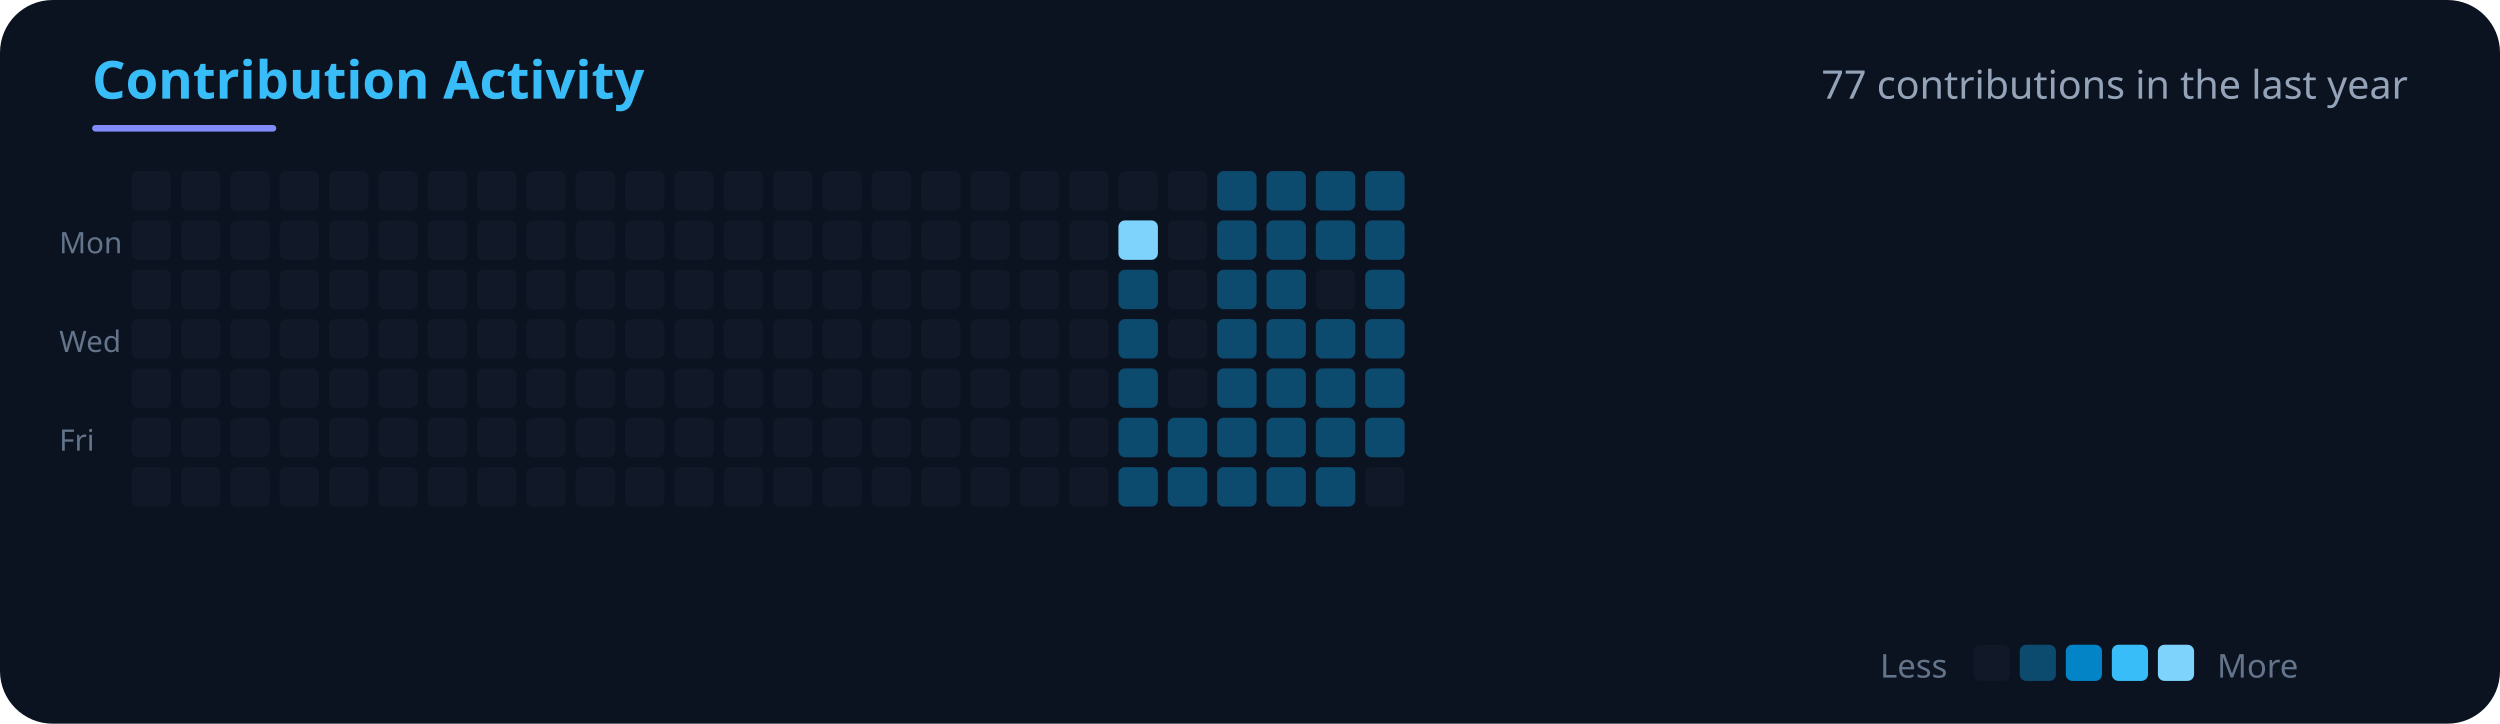
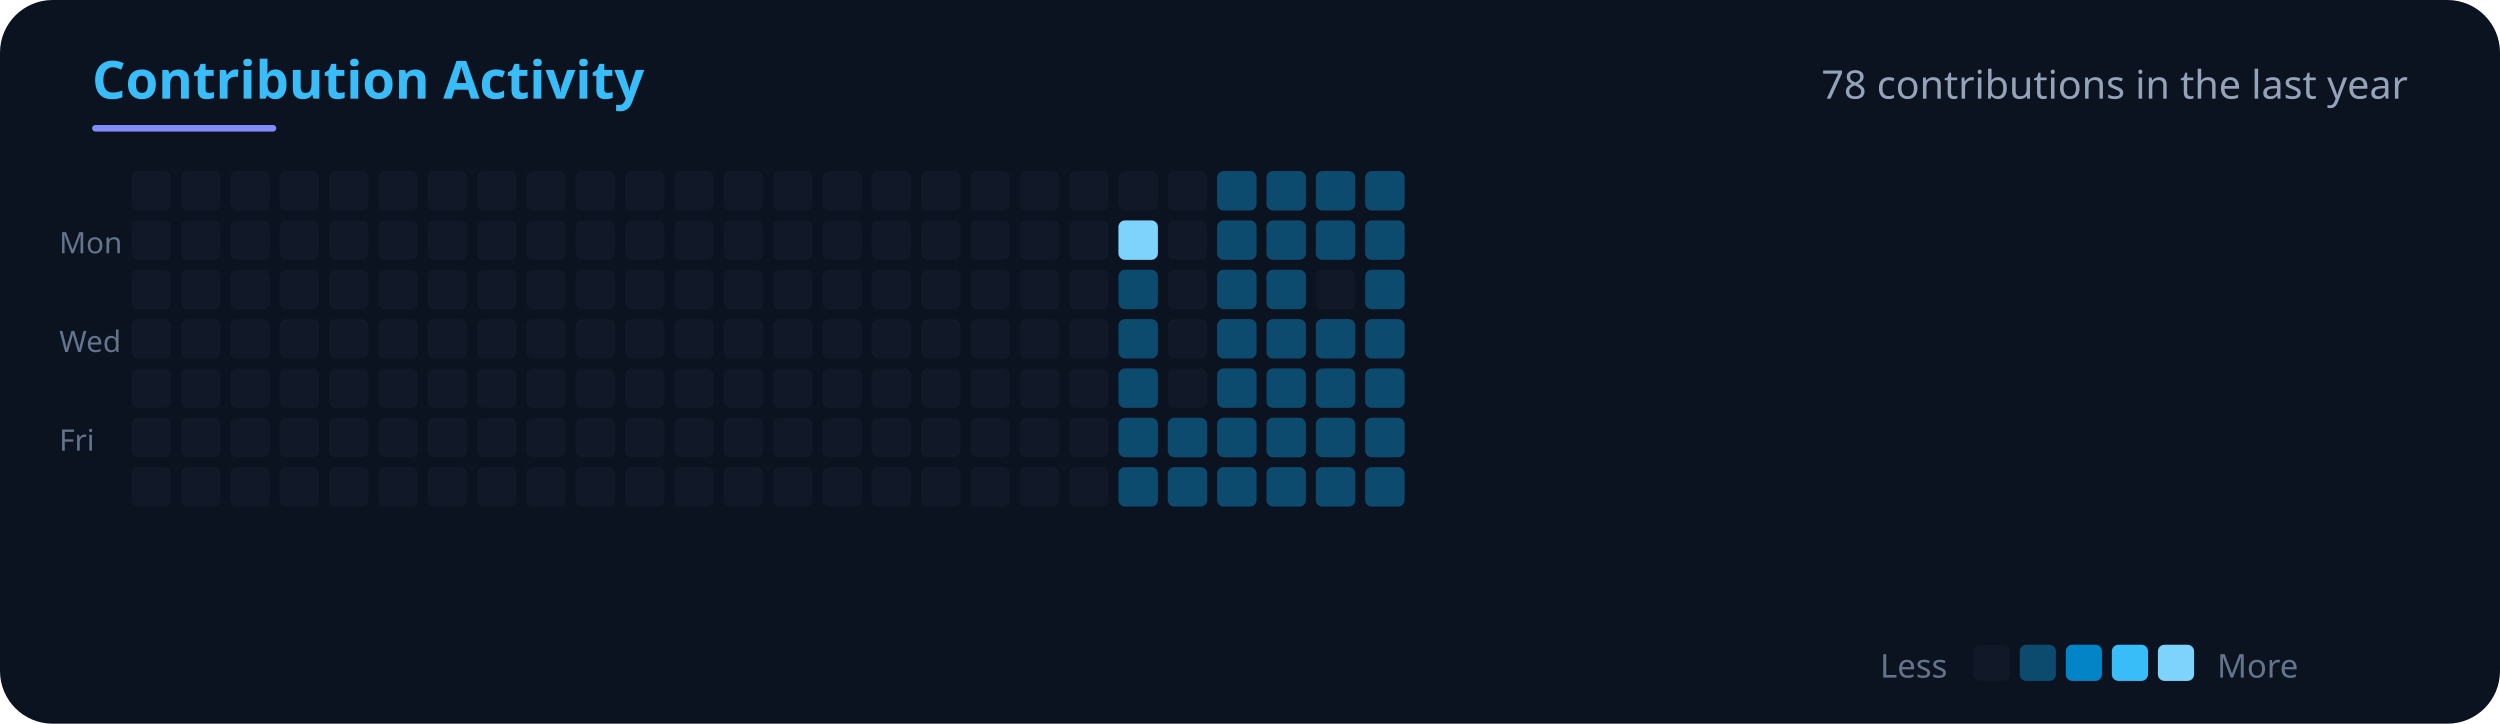
<svg xmlns="http://www.w3.org/2000/svg" width="760" height="220" viewBox="0 0 760 220" role="img">
  <rect width="100%" height="100%" rx="16" fill="#0B1220" />
  <text x="28" y="30" fill="#38BDF8" font-family="Segoe UI, Ubuntu, sans-serif" font-size="16" font-weight="700">Contribution Activity</text>
-   <text x="732" y="30" text-anchor="end" fill="#94A3B8" font-family="Segoe UI, Ubuntu, sans-serif" font-size="12">77 contributions in the last year</text>
+   <text x="732" y="30" text-anchor="end" fill="#94A3B8" font-family="Segoe UI, Ubuntu, sans-serif" font-size="12">78 contributions in the last year</text>
  <rect x="28" y="38" width="56" height="2" rx="1" fill="#818CF8" />
  <text x="18" y="77" fill="#64748B" font-family="Segoe UI, Ubuntu, sans-serif" font-size="9">Mon</text>
  <text x="18" y="107" fill="#64748B" font-family="Segoe UI, Ubuntu, sans-serif" font-size="9">Wed</text>
  <text x="18" y="137" fill="#64748B" font-family="Segoe UI, Ubuntu, sans-serif" font-size="9">Fri</text>
  <rect x="40" y="52" width="12" height="12" rx="2" fill="#111827" />
  <rect x="40" y="67" width="12" height="12" rx="2" fill="#111827" />
  <rect x="40" y="82" width="12" height="12" rx="2" fill="#111827" />
  <rect x="40" y="97" width="12" height="12" rx="2" fill="#111827" />
  <rect x="40" y="112" width="12" height="12" rx="2" fill="#111827" />
  <rect x="40" y="127" width="12" height="12" rx="2" fill="#111827" />
  <rect x="40" y="142" width="12" height="12" rx="2" fill="#111827" />
  <rect x="55" y="52" width="12" height="12" rx="2" fill="#111827" />
  <rect x="55" y="67" width="12" height="12" rx="2" fill="#111827" />
  <rect x="55" y="82" width="12" height="12" rx="2" fill="#111827" />
  <rect x="55" y="97" width="12" height="12" rx="2" fill="#111827" />
  <rect x="55" y="112" width="12" height="12" rx="2" fill="#111827" />
  <rect x="55" y="127" width="12" height="12" rx="2" fill="#111827" />
  <rect x="55" y="142" width="12" height="12" rx="2" fill="#111827" />
  <rect x="70" y="52" width="12" height="12" rx="2" fill="#111827" />
  <rect x="70" y="67" width="12" height="12" rx="2" fill="#111827" />
  <rect x="70" y="82" width="12" height="12" rx="2" fill="#111827" />
  <rect x="70" y="97" width="12" height="12" rx="2" fill="#111827" />
  <rect x="70" y="112" width="12" height="12" rx="2" fill="#111827" />
  <rect x="70" y="127" width="12" height="12" rx="2" fill="#111827" />
  <rect x="70" y="142" width="12" height="12" rx="2" fill="#111827" />
  <rect x="85" y="52" width="12" height="12" rx="2" fill="#111827" />
  <rect x="85" y="67" width="12" height="12" rx="2" fill="#111827" />
  <rect x="85" y="82" width="12" height="12" rx="2" fill="#111827" />
  <rect x="85" y="97" width="12" height="12" rx="2" fill="#111827" />
  <rect x="85" y="112" width="12" height="12" rx="2" fill="#111827" />
  <rect x="85" y="127" width="12" height="12" rx="2" fill="#111827" />
  <rect x="85" y="142" width="12" height="12" rx="2" fill="#111827" />
  <rect x="100" y="52" width="12" height="12" rx="2" fill="#111827" />
  <rect x="100" y="67" width="12" height="12" rx="2" fill="#111827" />
  <rect x="100" y="82" width="12" height="12" rx="2" fill="#111827" />
  <rect x="100" y="97" width="12" height="12" rx="2" fill="#111827" />
  <rect x="100" y="112" width="12" height="12" rx="2" fill="#111827" />
  <rect x="100" y="127" width="12" height="12" rx="2" fill="#111827" />
  <rect x="100" y="142" width="12" height="12" rx="2" fill="#111827" />
  <rect x="115" y="52" width="12" height="12" rx="2" fill="#111827" />
  <rect x="115" y="67" width="12" height="12" rx="2" fill="#111827" />
  <rect x="115" y="82" width="12" height="12" rx="2" fill="#111827" />
  <rect x="115" y="97" width="12" height="12" rx="2" fill="#111827" />
  <rect x="115" y="112" width="12" height="12" rx="2" fill="#111827" />
  <rect x="115" y="127" width="12" height="12" rx="2" fill="#111827" />
  <rect x="115" y="142" width="12" height="12" rx="2" fill="#111827" />
  <rect x="130" y="52" width="12" height="12" rx="2" fill="#111827" />
  <rect x="130" y="67" width="12" height="12" rx="2" fill="#111827" />
  <rect x="130" y="82" width="12" height="12" rx="2" fill="#111827" />
  <rect x="130" y="97" width="12" height="12" rx="2" fill="#111827" />
  <rect x="130" y="112" width="12" height="12" rx="2" fill="#111827" />
  <rect x="130" y="127" width="12" height="12" rx="2" fill="#111827" />
  <rect x="130" y="142" width="12" height="12" rx="2" fill="#111827" />
  <rect x="145" y="52" width="12" height="12" rx="2" fill="#111827" />
  <rect x="145" y="67" width="12" height="12" rx="2" fill="#111827" />
  <rect x="145" y="82" width="12" height="12" rx="2" fill="#111827" />
  <rect x="145" y="97" width="12" height="12" rx="2" fill="#111827" />
  <rect x="145" y="112" width="12" height="12" rx="2" fill="#111827" />
  <rect x="145" y="127" width="12" height="12" rx="2" fill="#111827" />
  <rect x="145" y="142" width="12" height="12" rx="2" fill="#111827" />
  <rect x="160" y="52" width="12" height="12" rx="2" fill="#111827" />
  <rect x="160" y="67" width="12" height="12" rx="2" fill="#111827" />
  <rect x="160" y="82" width="12" height="12" rx="2" fill="#111827" />
  <rect x="160" y="97" width="12" height="12" rx="2" fill="#111827" />
  <rect x="160" y="112" width="12" height="12" rx="2" fill="#111827" />
  <rect x="160" y="127" width="12" height="12" rx="2" fill="#111827" />
  <rect x="160" y="142" width="12" height="12" rx="2" fill="#111827" />
  <rect x="175" y="52" width="12" height="12" rx="2" fill="#111827" />
  <rect x="175" y="67" width="12" height="12" rx="2" fill="#111827" />
  <rect x="175" y="82" width="12" height="12" rx="2" fill="#111827" />
  <rect x="175" y="97" width="12" height="12" rx="2" fill="#111827" />
  <rect x="175" y="112" width="12" height="12" rx="2" fill="#111827" />
  <rect x="175" y="127" width="12" height="12" rx="2" fill="#111827" />
  <rect x="175" y="142" width="12" height="12" rx="2" fill="#111827" />
  <rect x="190" y="52" width="12" height="12" rx="2" fill="#111827" />
  <rect x="190" y="67" width="12" height="12" rx="2" fill="#111827" />
  <rect x="190" y="82" width="12" height="12" rx="2" fill="#111827" />
  <rect x="190" y="97" width="12" height="12" rx="2" fill="#111827" />
  <rect x="190" y="112" width="12" height="12" rx="2" fill="#111827" />
  <rect x="190" y="127" width="12" height="12" rx="2" fill="#111827" />
  <rect x="190" y="142" width="12" height="12" rx="2" fill="#111827" />
  <rect x="205" y="52" width="12" height="12" rx="2" fill="#111827" />
  <rect x="205" y="67" width="12" height="12" rx="2" fill="#111827" />
  <rect x="205" y="82" width="12" height="12" rx="2" fill="#111827" />
  <rect x="205" y="97" width="12" height="12" rx="2" fill="#111827" />
  <rect x="205" y="112" width="12" height="12" rx="2" fill="#111827" />
  <rect x="205" y="127" width="12" height="12" rx="2" fill="#111827" />
  <rect x="205" y="142" width="12" height="12" rx="2" fill="#111827" />
  <rect x="220" y="52" width="12" height="12" rx="2" fill="#111827" />
  <rect x="220" y="67" width="12" height="12" rx="2" fill="#111827" />
  <rect x="220" y="82" width="12" height="12" rx="2" fill="#111827" />
  <rect x="220" y="97" width="12" height="12" rx="2" fill="#111827" />
  <rect x="220" y="112" width="12" height="12" rx="2" fill="#111827" />
  <rect x="220" y="127" width="12" height="12" rx="2" fill="#111827" />
  <rect x="220" y="142" width="12" height="12" rx="2" fill="#111827" />
  <rect x="235" y="52" width="12" height="12" rx="2" fill="#111827" />
  <rect x="235" y="67" width="12" height="12" rx="2" fill="#111827" />
  <rect x="235" y="82" width="12" height="12" rx="2" fill="#111827" />
  <rect x="235" y="97" width="12" height="12" rx="2" fill="#111827" />
  <rect x="235" y="112" width="12" height="12" rx="2" fill="#111827" />
  <rect x="235" y="127" width="12" height="12" rx="2" fill="#111827" />
  <rect x="235" y="142" width="12" height="12" rx="2" fill="#111827" />
  <rect x="250" y="52" width="12" height="12" rx="2" fill="#111827" />
  <rect x="250" y="67" width="12" height="12" rx="2" fill="#111827" />
  <rect x="250" y="82" width="12" height="12" rx="2" fill="#111827" />
  <rect x="250" y="97" width="12" height="12" rx="2" fill="#111827" />
  <rect x="250" y="112" width="12" height="12" rx="2" fill="#111827" />
  <rect x="250" y="127" width="12" height="12" rx="2" fill="#111827" />
  <rect x="250" y="142" width="12" height="12" rx="2" fill="#111827" />
  <rect x="265" y="52" width="12" height="12" rx="2" fill="#111827" />
  <rect x="265" y="67" width="12" height="12" rx="2" fill="#111827" />
  <rect x="265" y="82" width="12" height="12" rx="2" fill="#111827" />
  <rect x="265" y="97" width="12" height="12" rx="2" fill="#111827" />
  <rect x="265" y="112" width="12" height="12" rx="2" fill="#111827" />
  <rect x="265" y="127" width="12" height="12" rx="2" fill="#111827" />
  <rect x="265" y="142" width="12" height="12" rx="2" fill="#111827" />
  <rect x="280" y="52" width="12" height="12" rx="2" fill="#111827" />
  <rect x="280" y="67" width="12" height="12" rx="2" fill="#111827" />
  <rect x="280" y="82" width="12" height="12" rx="2" fill="#111827" />
  <rect x="280" y="97" width="12" height="12" rx="2" fill="#111827" />
  <rect x="280" y="112" width="12" height="12" rx="2" fill="#111827" />
  <rect x="280" y="127" width="12" height="12" rx="2" fill="#111827" />
  <rect x="280" y="142" width="12" height="12" rx="2" fill="#111827" />
  <rect x="295" y="52" width="12" height="12" rx="2" fill="#111827" />
  <rect x="295" y="67" width="12" height="12" rx="2" fill="#111827" />
  <rect x="295" y="82" width="12" height="12" rx="2" fill="#111827" />
  <rect x="295" y="97" width="12" height="12" rx="2" fill="#111827" />
  <rect x="295" y="112" width="12" height="12" rx="2" fill="#111827" />
  <rect x="295" y="127" width="12" height="12" rx="2" fill="#111827" />
  <rect x="295" y="142" width="12" height="12" rx="2" fill="#111827" />
  <rect x="310" y="52" width="12" height="12" rx="2" fill="#111827" />
  <rect x="310" y="67" width="12" height="12" rx="2" fill="#111827" />
  <rect x="310" y="82" width="12" height="12" rx="2" fill="#111827" />
  <rect x="310" y="97" width="12" height="12" rx="2" fill="#111827" />
  <rect x="310" y="112" width="12" height="12" rx="2" fill="#111827" />
  <rect x="310" y="127" width="12" height="12" rx="2" fill="#111827" />
  <rect x="310" y="142" width="12" height="12" rx="2" fill="#111827" />
  <rect x="325" y="52" width="12" height="12" rx="2" fill="#111827" />
  <rect x="325" y="67" width="12" height="12" rx="2" fill="#111827" />
  <rect x="325" y="82" width="12" height="12" rx="2" fill="#111827" />
  <rect x="325" y="97" width="12" height="12" rx="2" fill="#111827" />
  <rect x="325" y="112" width="12" height="12" rx="2" fill="#111827" />
  <rect x="325" y="127" width="12" height="12" rx="2" fill="#111827" />
  <rect x="325" y="142" width="12" height="12" rx="2" fill="#111827" />
  <rect x="340" y="52" width="12" height="12" rx="2" fill="#111827" />
  <rect x="340" y="67" width="12" height="12" rx="2" fill="#7DD3FC" />
  <rect x="340" y="82" width="12" height="12" rx="2" fill="#0C4A6E" />
  <rect x="340" y="97" width="12" height="12" rx="2" fill="#0C4A6E" />
  <rect x="340" y="112" width="12" height="12" rx="2" fill="#0C4A6E" />
  <rect x="340" y="127" width="12" height="12" rx="2" fill="#0C4A6E" />
  <rect x="340" y="142" width="12" height="12" rx="2" fill="#0C4A6E" />
  <rect x="355" y="52" width="12" height="12" rx="2" fill="#111827" />
  <rect x="355" y="67" width="12" height="12" rx="2" fill="#111827" />
  <rect x="355" y="82" width="12" height="12" rx="2" fill="#111827" />
  <rect x="355" y="97" width="12" height="12" rx="2" fill="#111827" />
  <rect x="355" y="112" width="12" height="12" rx="2" fill="#111827" />
  <rect x="355" y="127" width="12" height="12" rx="2" fill="#0C4A6E" />
  <rect x="355" y="142" width="12" height="12" rx="2" fill="#0C4A6E" />
  <rect x="370" y="52" width="12" height="12" rx="2" fill="#0C4A6E" />
  <rect x="370" y="67" width="12" height="12" rx="2" fill="#0C4A6E" />
  <rect x="370" y="82" width="12" height="12" rx="2" fill="#0C4A6E" />
  <rect x="370" y="97" width="12" height="12" rx="2" fill="#0C4A6E" />
  <rect x="370" y="112" width="12" height="12" rx="2" fill="#0C4A6E" />
  <rect x="370" y="127" width="12" height="12" rx="2" fill="#0C4A6E" />
  <rect x="370" y="142" width="12" height="12" rx="2" fill="#0C4A6E" />
  <rect x="385" y="52" width="12" height="12" rx="2" fill="#0C4A6E" />
  <rect x="385" y="67" width="12" height="12" rx="2" fill="#0C4A6E" />
  <rect x="385" y="82" width="12" height="12" rx="2" fill="#0C4A6E" />
  <rect x="385" y="97" width="12" height="12" rx="2" fill="#0C4A6E" />
  <rect x="385" y="112" width="12" height="12" rx="2" fill="#0C4A6E" />
  <rect x="385" y="127" width="12" height="12" rx="2" fill="#0C4A6E" />
  <rect x="385" y="142" width="12" height="12" rx="2" fill="#0C4A6E" />
  <rect x="400" y="52" width="12" height="12" rx="2" fill="#0C4A6E" />
  <rect x="400" y="67" width="12" height="12" rx="2" fill="#0C4A6E" />
  <rect x="400" y="82" width="12" height="12" rx="2" fill="#111827" />
  <rect x="400" y="97" width="12" height="12" rx="2" fill="#0C4A6E" />
  <rect x="400" y="112" width="12" height="12" rx="2" fill="#0C4A6E" />
  <rect x="400" y="127" width="12" height="12" rx="2" fill="#0C4A6E" />
  <rect x="400" y="142" width="12" height="12" rx="2" fill="#0C4A6E" />
  <rect x="415" y="52" width="12" height="12" rx="2" fill="#0C4A6E" />
  <rect x="415" y="67" width="12" height="12" rx="2" fill="#0C4A6E" />
  <rect x="415" y="82" width="12" height="12" rx="2" fill="#0C4A6E" />
  <rect x="415" y="97" width="12" height="12" rx="2" fill="#0C4A6E" />
  <rect x="415" y="112" width="12" height="12" rx="2" fill="#0C4A6E" />
  <rect x="415" y="127" width="12" height="12" rx="2" fill="#0C4A6E" />
-   <rect x="415" y="142" width="12" height="12" rx="2" fill="#111827" />
+   <rect x="415" y="142" width="12" height="12" rx="2" fill="#0C4A6E" />
  <text x="592" y="206" text-anchor="end" fill="#64748B" font-size="10" font-family="Segoe UI, Ubuntu, sans-serif">Less</text>
  <rect x="600" y="196" width="11" height="11" rx="2" fill="#111827" />
  <rect x="614" y="196" width="11" height="11" rx="2" fill="#0C4A6E" />
  <rect x="628" y="196" width="11" height="11" rx="2" fill="#0284C7" />
  <rect x="642" y="196" width="11" height="11" rx="2" fill="#38BDF8" />
  <rect x="656" y="196" width="11" height="11" rx="2" fill="#7DD3FC" />
  <text x="674" y="206" fill="#64748B" font-size="10" font-family="Segoe UI, Ubuntu, sans-serif">More</text>
</svg>
